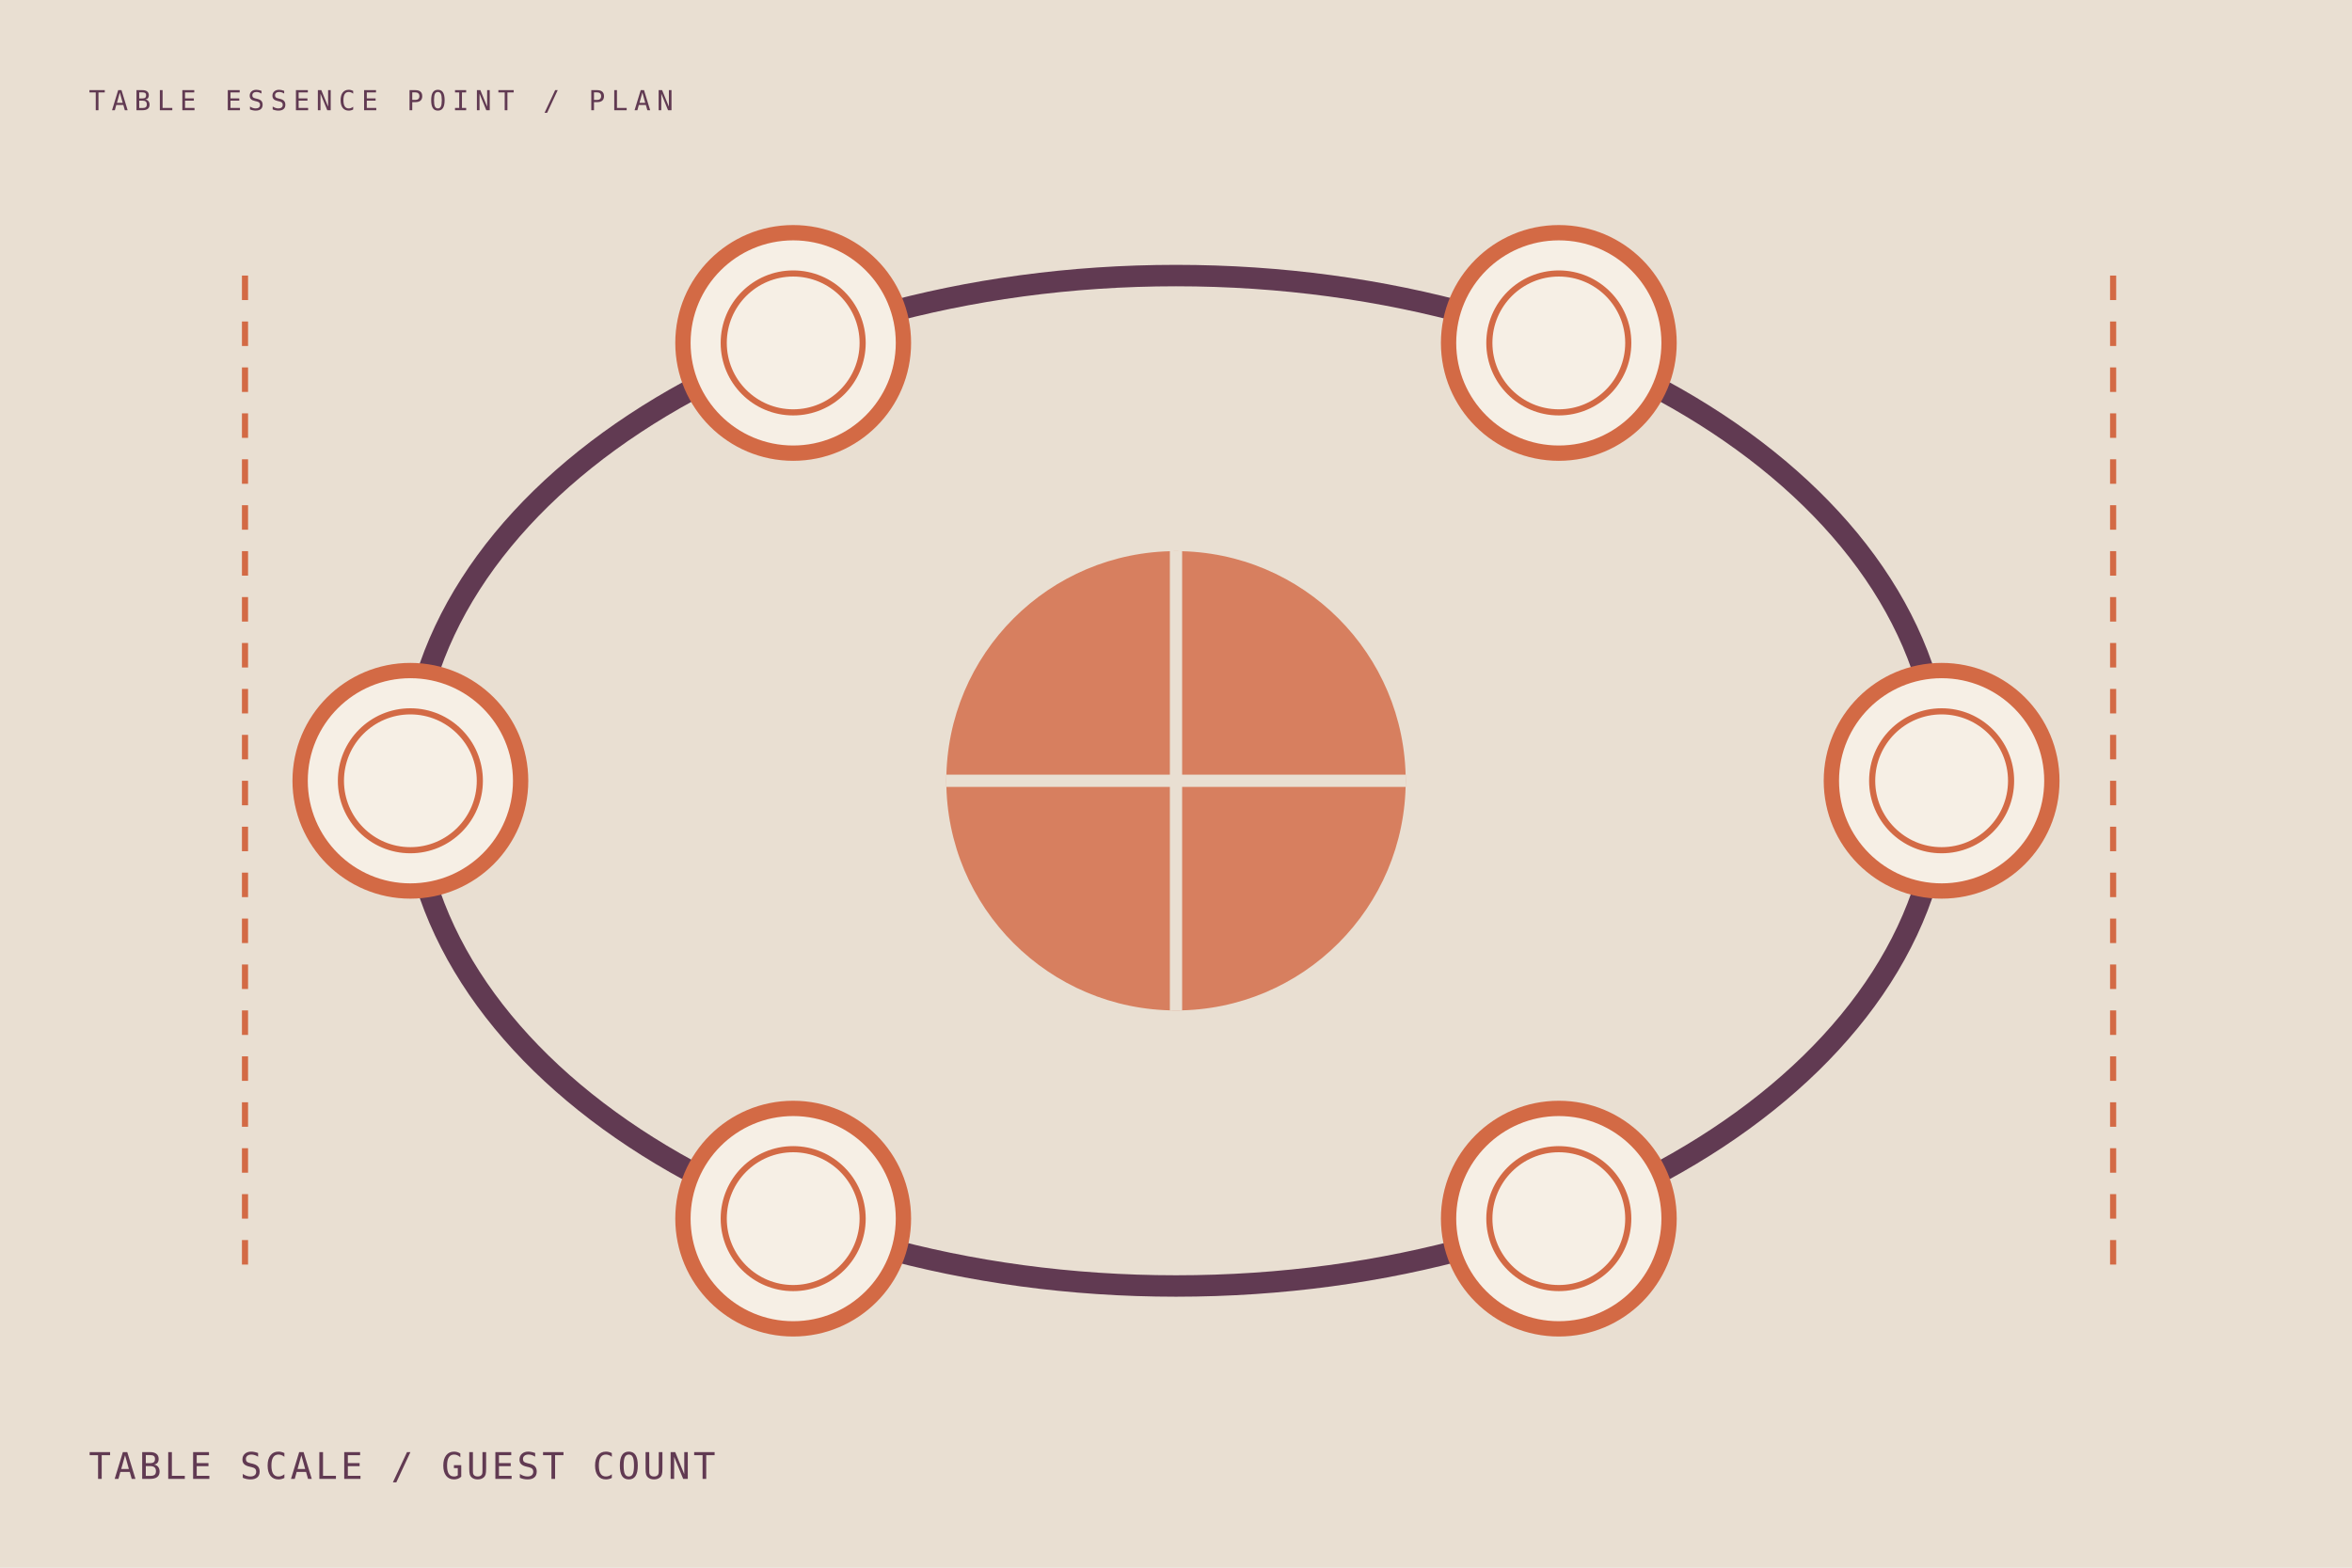
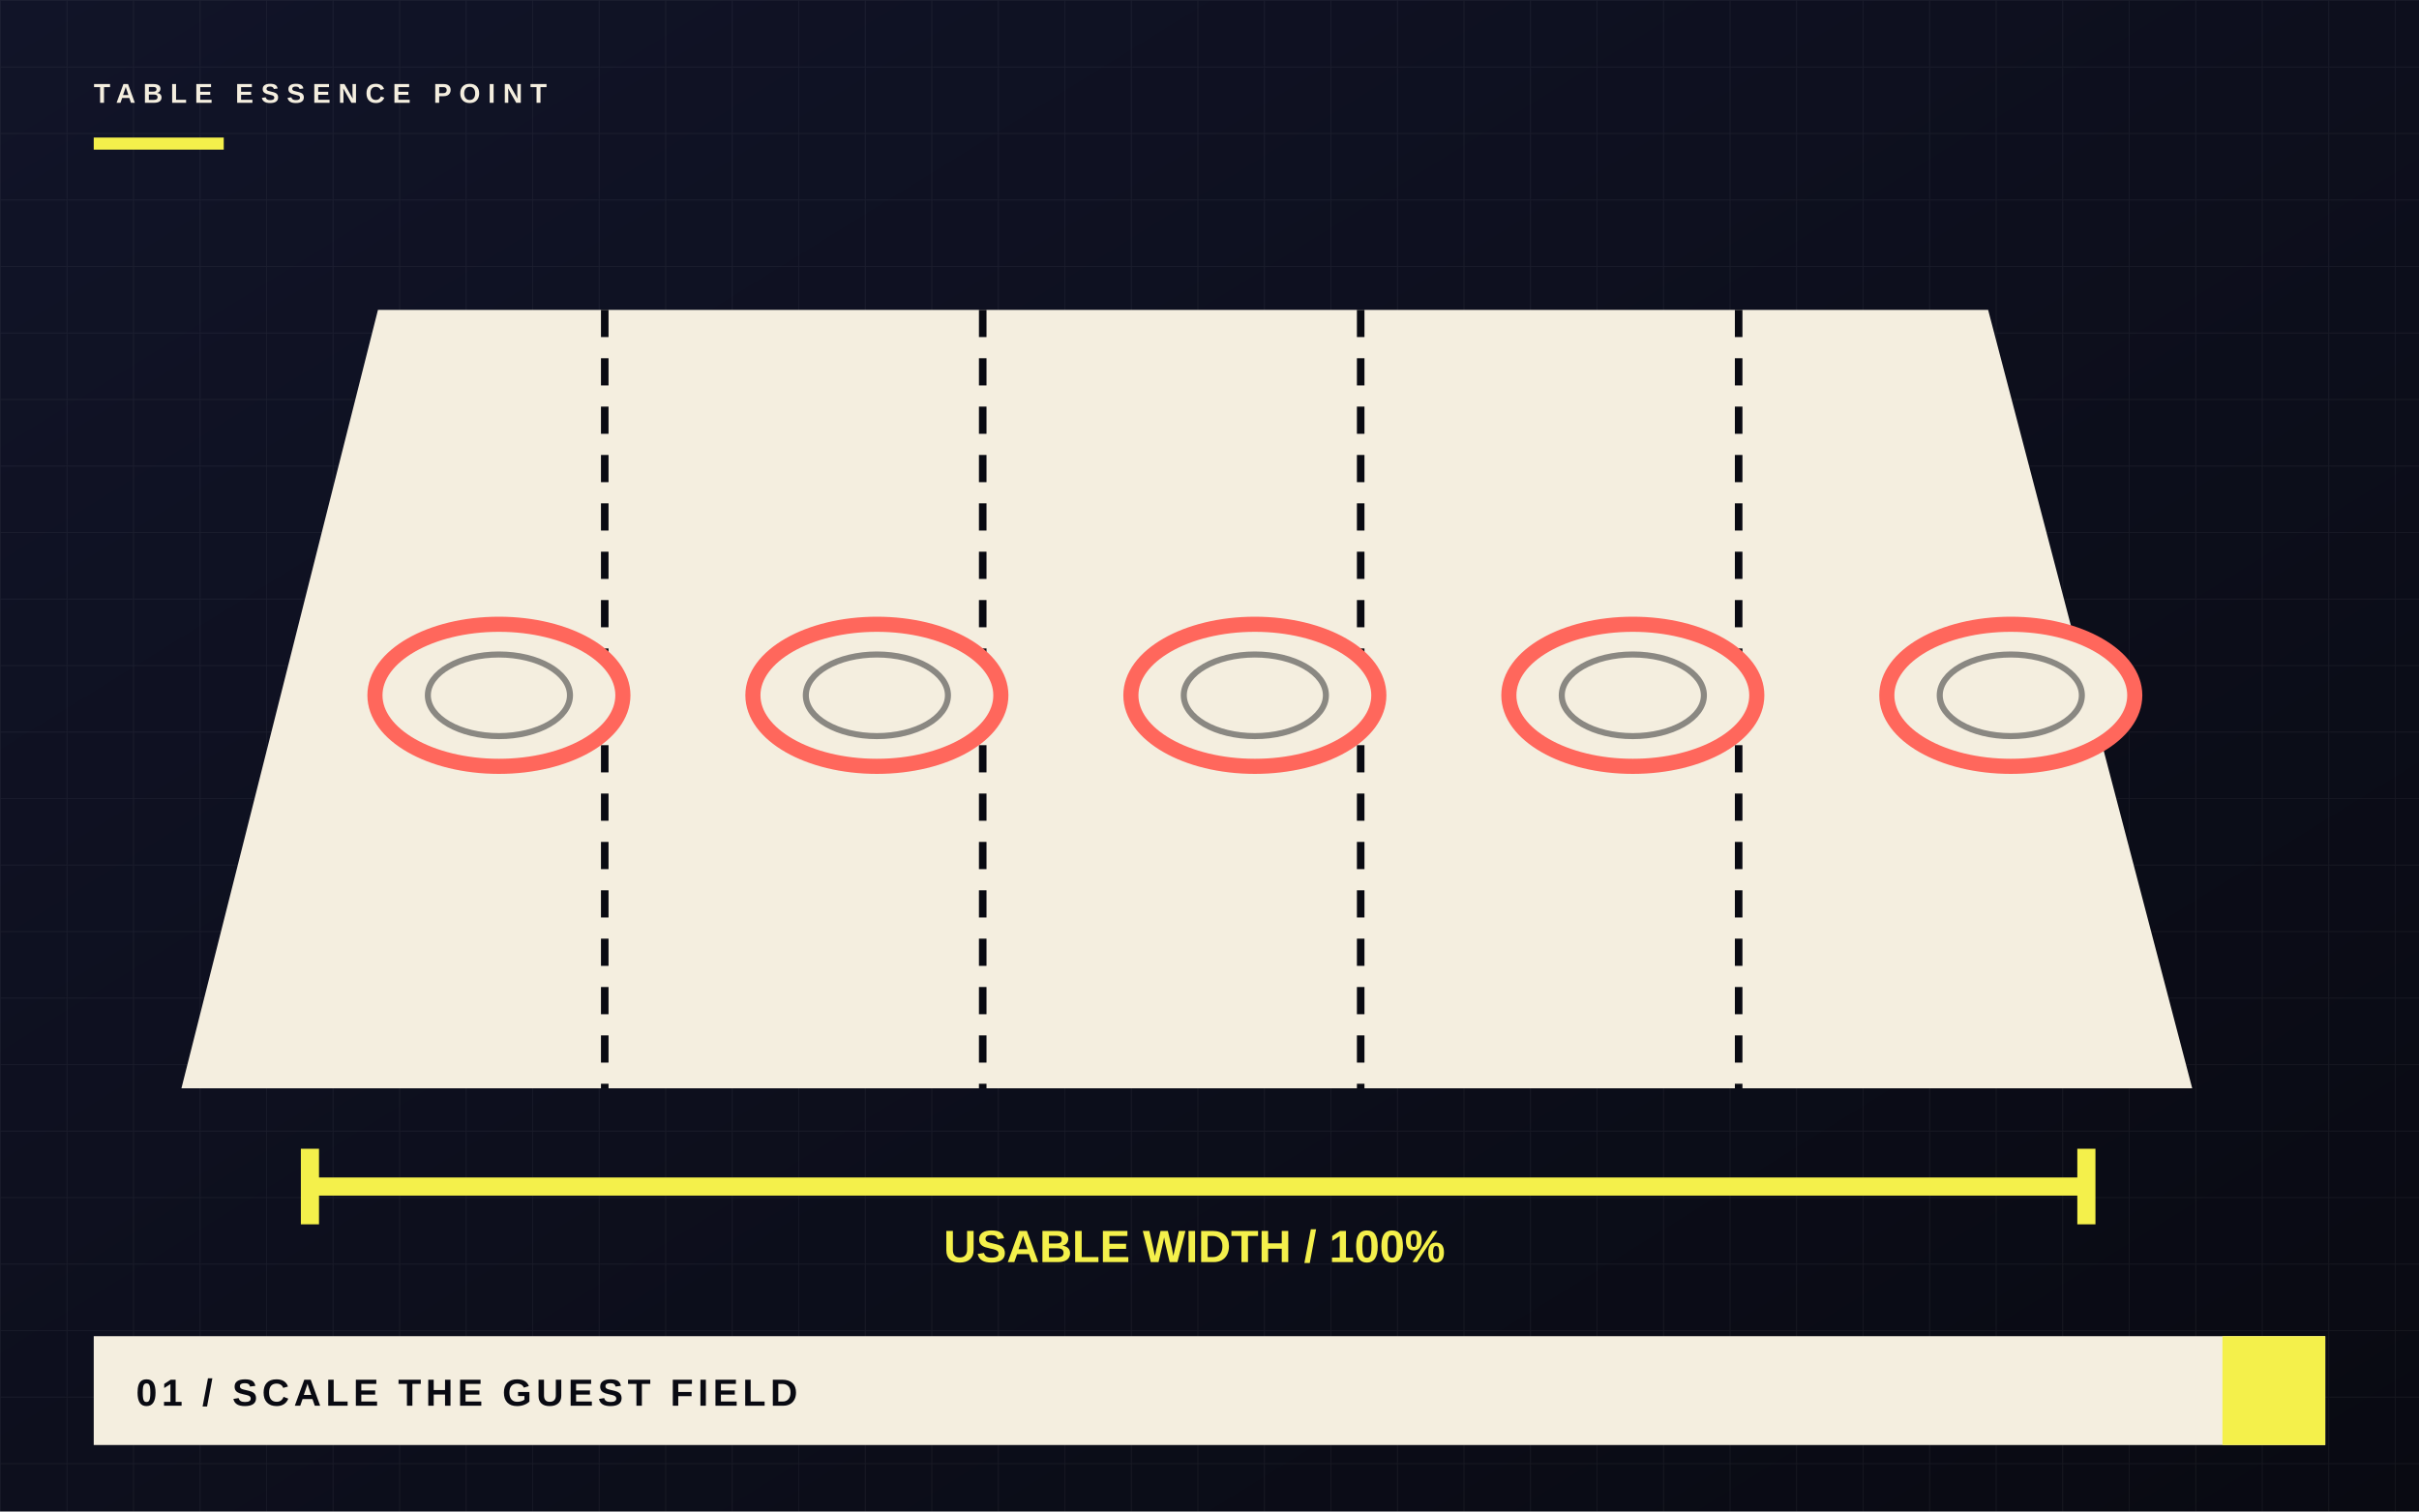
- <svg xmlns="http://www.w3.org/2000/svg" width="1536" height="1024" viewBox="0 0 1536 1024">
-   <rect width="1536" height="1024" fill="#E9DFD2" />
-   <text x="58" y="72" fill="#613A52" font-family="monospace" font-size="18" letter-spacing="4">TABLE ESSENCE POINT / PLAN</text>
-   <text x="58" y="966" fill="#613A52" font-family="monospace" font-size="24" letter-spacing="2">TABLE SCALE / GUEST COUNT</text>
-   <ellipse cx="768" cy="510" rx="500" ry="330" fill="none" stroke="#613A52" stroke-width="14" />
-   <circle cx="1268" cy="510" r="72" fill="#F6EFE5" stroke="#D36A45" stroke-width="10" />
-   <circle cx="1268" cy="510" r="45.36" fill="none" stroke="#D36A45" stroke-width="4" />
-   <circle cx="1018" cy="796" r="72" fill="#F6EFE5" stroke="#D36A45" stroke-width="10" />
-   <circle cx="1018" cy="796" r="45.36" fill="none" stroke="#D36A45" stroke-width="4" />
-   <circle cx="518" cy="796" r="72" fill="#F6EFE5" stroke="#D36A45" stroke-width="10" />
-   <circle cx="518" cy="796" r="45.36" fill="none" stroke="#D36A45" stroke-width="4" />
-   <circle cx="268" cy="510" r="72" fill="#F6EFE5" stroke="#D36A45" stroke-width="10" />
-   <circle cx="268" cy="510" r="45.36" fill="none" stroke="#D36A45" stroke-width="4" />
-   <circle cx="518" cy="224" r="72" fill="#F6EFE5" stroke="#D36A45" stroke-width="10" />
-   <circle cx="518" cy="224" r="45.36" fill="none" stroke="#D36A45" stroke-width="4" />
-   <circle cx="1018" cy="224" r="72" fill="#F6EFE5" stroke="#D36A45" stroke-width="10" />
-   <circle cx="1018" cy="224" r="45.36" fill="none" stroke="#D36A45" stroke-width="4" />
-   <circle cx="768" cy="510" r="150" fill="#D36A45" opacity=".82" />
-   <path d="M618 510 H918 M768 360 V660" stroke="#E9DFD2" stroke-width="8" />
-   <path d="M160 180 V840 M1380 180 V840" stroke="#D36A45" stroke-width="4" stroke-dasharray="16 14" />
+ <svg xmlns="http://www.w3.org/2000/svg" width="1600" height="1000" viewBox="0 0 1600 1000" role="img" aria-labelledby="t d">
+   <defs>
+     <linearGradient id="g" x1="0" y1="0" x2="1" y2="1">
+       <stop stop-color="#111428" />
+       <stop offset="1" stop-color="#090A12" />
+     </linearGradient>
+     <pattern id="grid" width="44" height="44" patternUnits="userSpaceOnUse">
+       <path d="M44 0H0V44" fill="none" stroke="#ffffff" stroke-opacity=".055" />
+     </pattern>
+     <filter id="shadow" x="-20%" y="-20%" width="150%" height="150%">
+       <feDropShadow dx="16" dy="18" stdDeviation="7" flood-color="#000" flood-opacity=".32" />
+     </filter>
+   </defs>
+   <rect width="1600" height="1000" fill="url(#g)" />
+   <rect width="1600" height="1000" fill="url(#grid)" />
+   <text x="62" y="68" fill="#F4EEDF" font-family="Arial,sans-serif" font-size="18" font-weight="700" letter-spacing="5">TABLE ESSENCE POINT</text>
+   <rect x="62" y="91" width="86" height="8" fill="#F4F04B" />
+   <polygon points="250,205 1315,205 1450,720 120,720" fill="#F4EEDF" />
+   <path d="M400 205V720M650 205V720M900 205V720M1150 205V720" stroke="#090A12" stroke-width="5" stroke-dasharray="18 14" />
+   <path d="M205 785H1380M205 760V810M1380 760V810" stroke="#F4F04B" stroke-width="12" />
+   <text x="790" y="835" fill="#F4F04B" font-family="Arial" font-size="30" font-weight="900" text-anchor="middle">USABLE WIDTH / 100%</text>
+   <ellipse cx="330" cy="460" rx="82" ry="47" fill="#F4EEDF" stroke="#FF675C" stroke-width="10" />
+   <ellipse cx="330" cy="460" rx="47" ry="27" fill="none" stroke="#090A12" stroke-width="4" opacity=".45" />
+   <ellipse cx="580" cy="460" rx="82" ry="47" fill="#F4EEDF" stroke="#FF675C" stroke-width="10" />
+   <ellipse cx="580" cy="460" rx="47" ry="27" fill="none" stroke="#090A12" stroke-width="4" opacity=".45" />
+   <ellipse cx="830" cy="460" rx="82" ry="47" fill="#F4EEDF" stroke="#FF675C" stroke-width="10" />
+   <ellipse cx="830" cy="460" rx="47" ry="27" fill="none" stroke="#090A12" stroke-width="4" opacity=".45" />
+   <ellipse cx="1080" cy="460" rx="82" ry="47" fill="#F4EEDF" stroke="#FF675C" stroke-width="10" />
+   <ellipse cx="1080" cy="460" rx="47" ry="27" fill="none" stroke="#090A12" stroke-width="4" opacity=".45" />
+   <ellipse cx="1330" cy="460" rx="82" ry="47" fill="#F4EEDF" stroke="#FF675C" stroke-width="10" />
+   <ellipse cx="1330" cy="460" rx="47" ry="27" fill="none" stroke="#090A12" stroke-width="4" opacity=".45" />
+   <rect x="62" y="884" width="1476" height="72" fill="#F4EEDF" />
+   <text x="90" y="930" fill="#090A12" font-family="Arial,sans-serif" font-size="25" font-weight="800" letter-spacing="3">01 / SCALE THE GUEST FIELD</text>
+   <rect x="1470" y="884" width="68" height="72" fill="#F4F04B" />
</svg>
